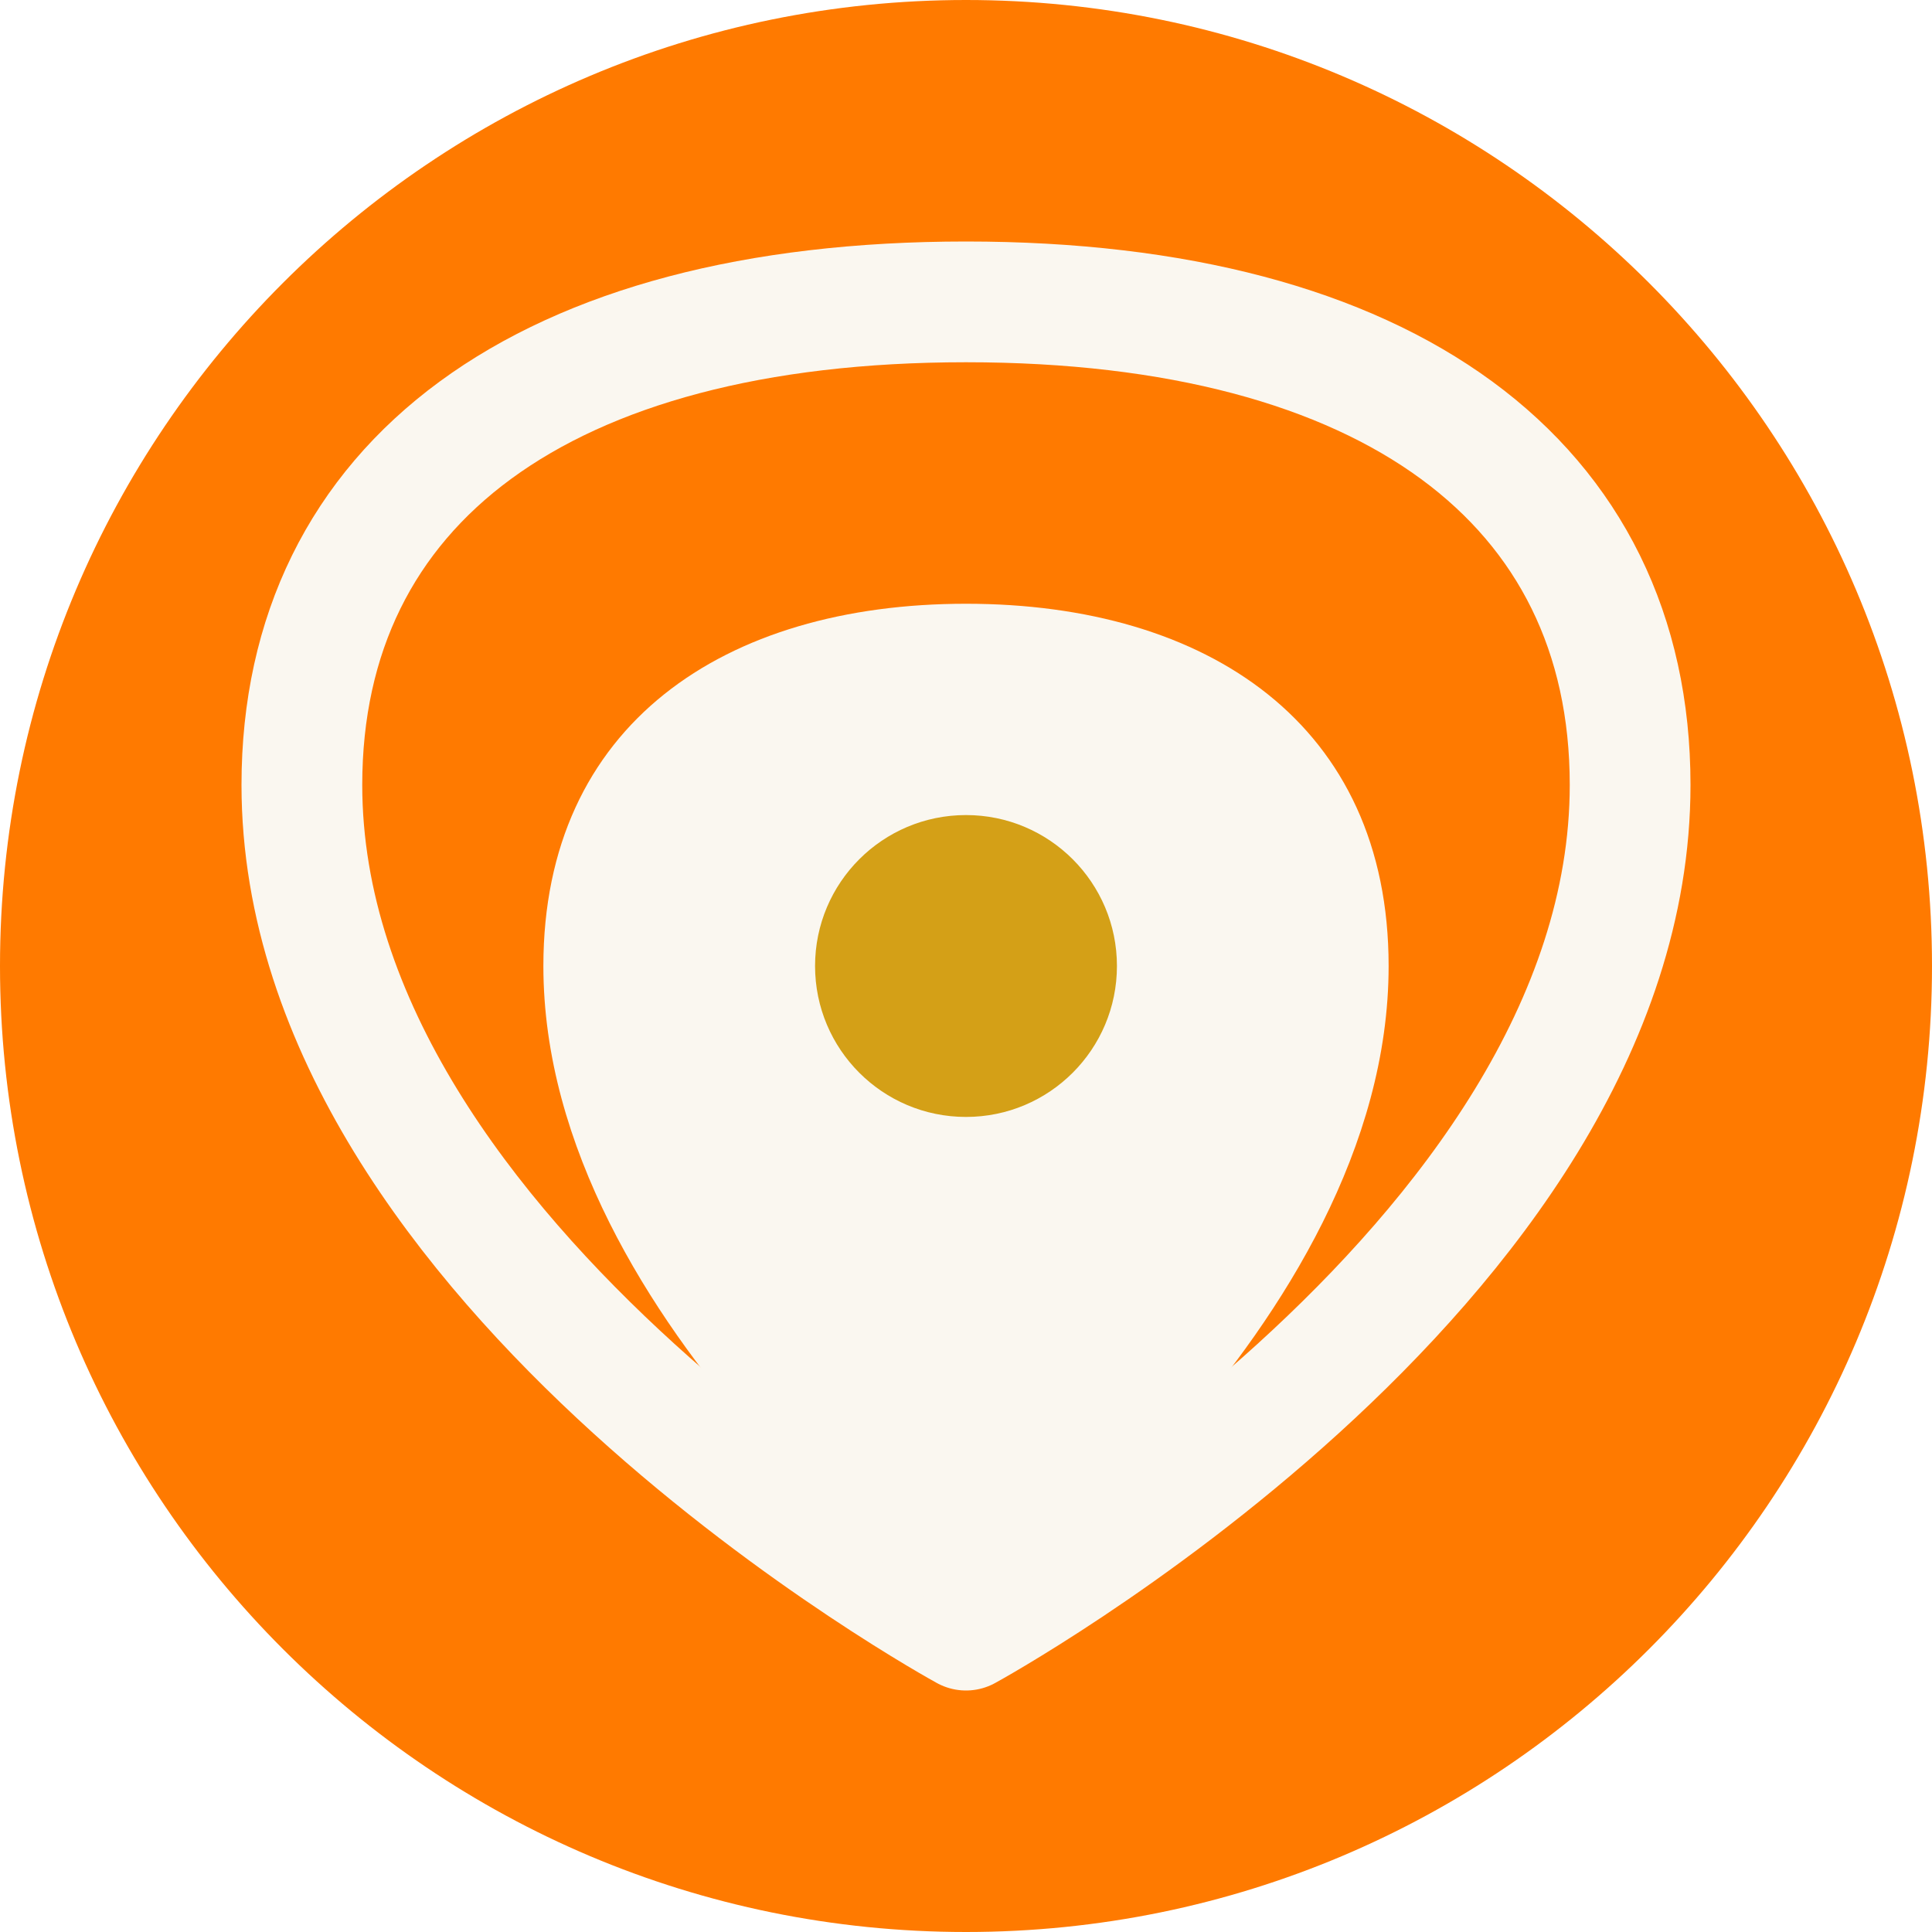
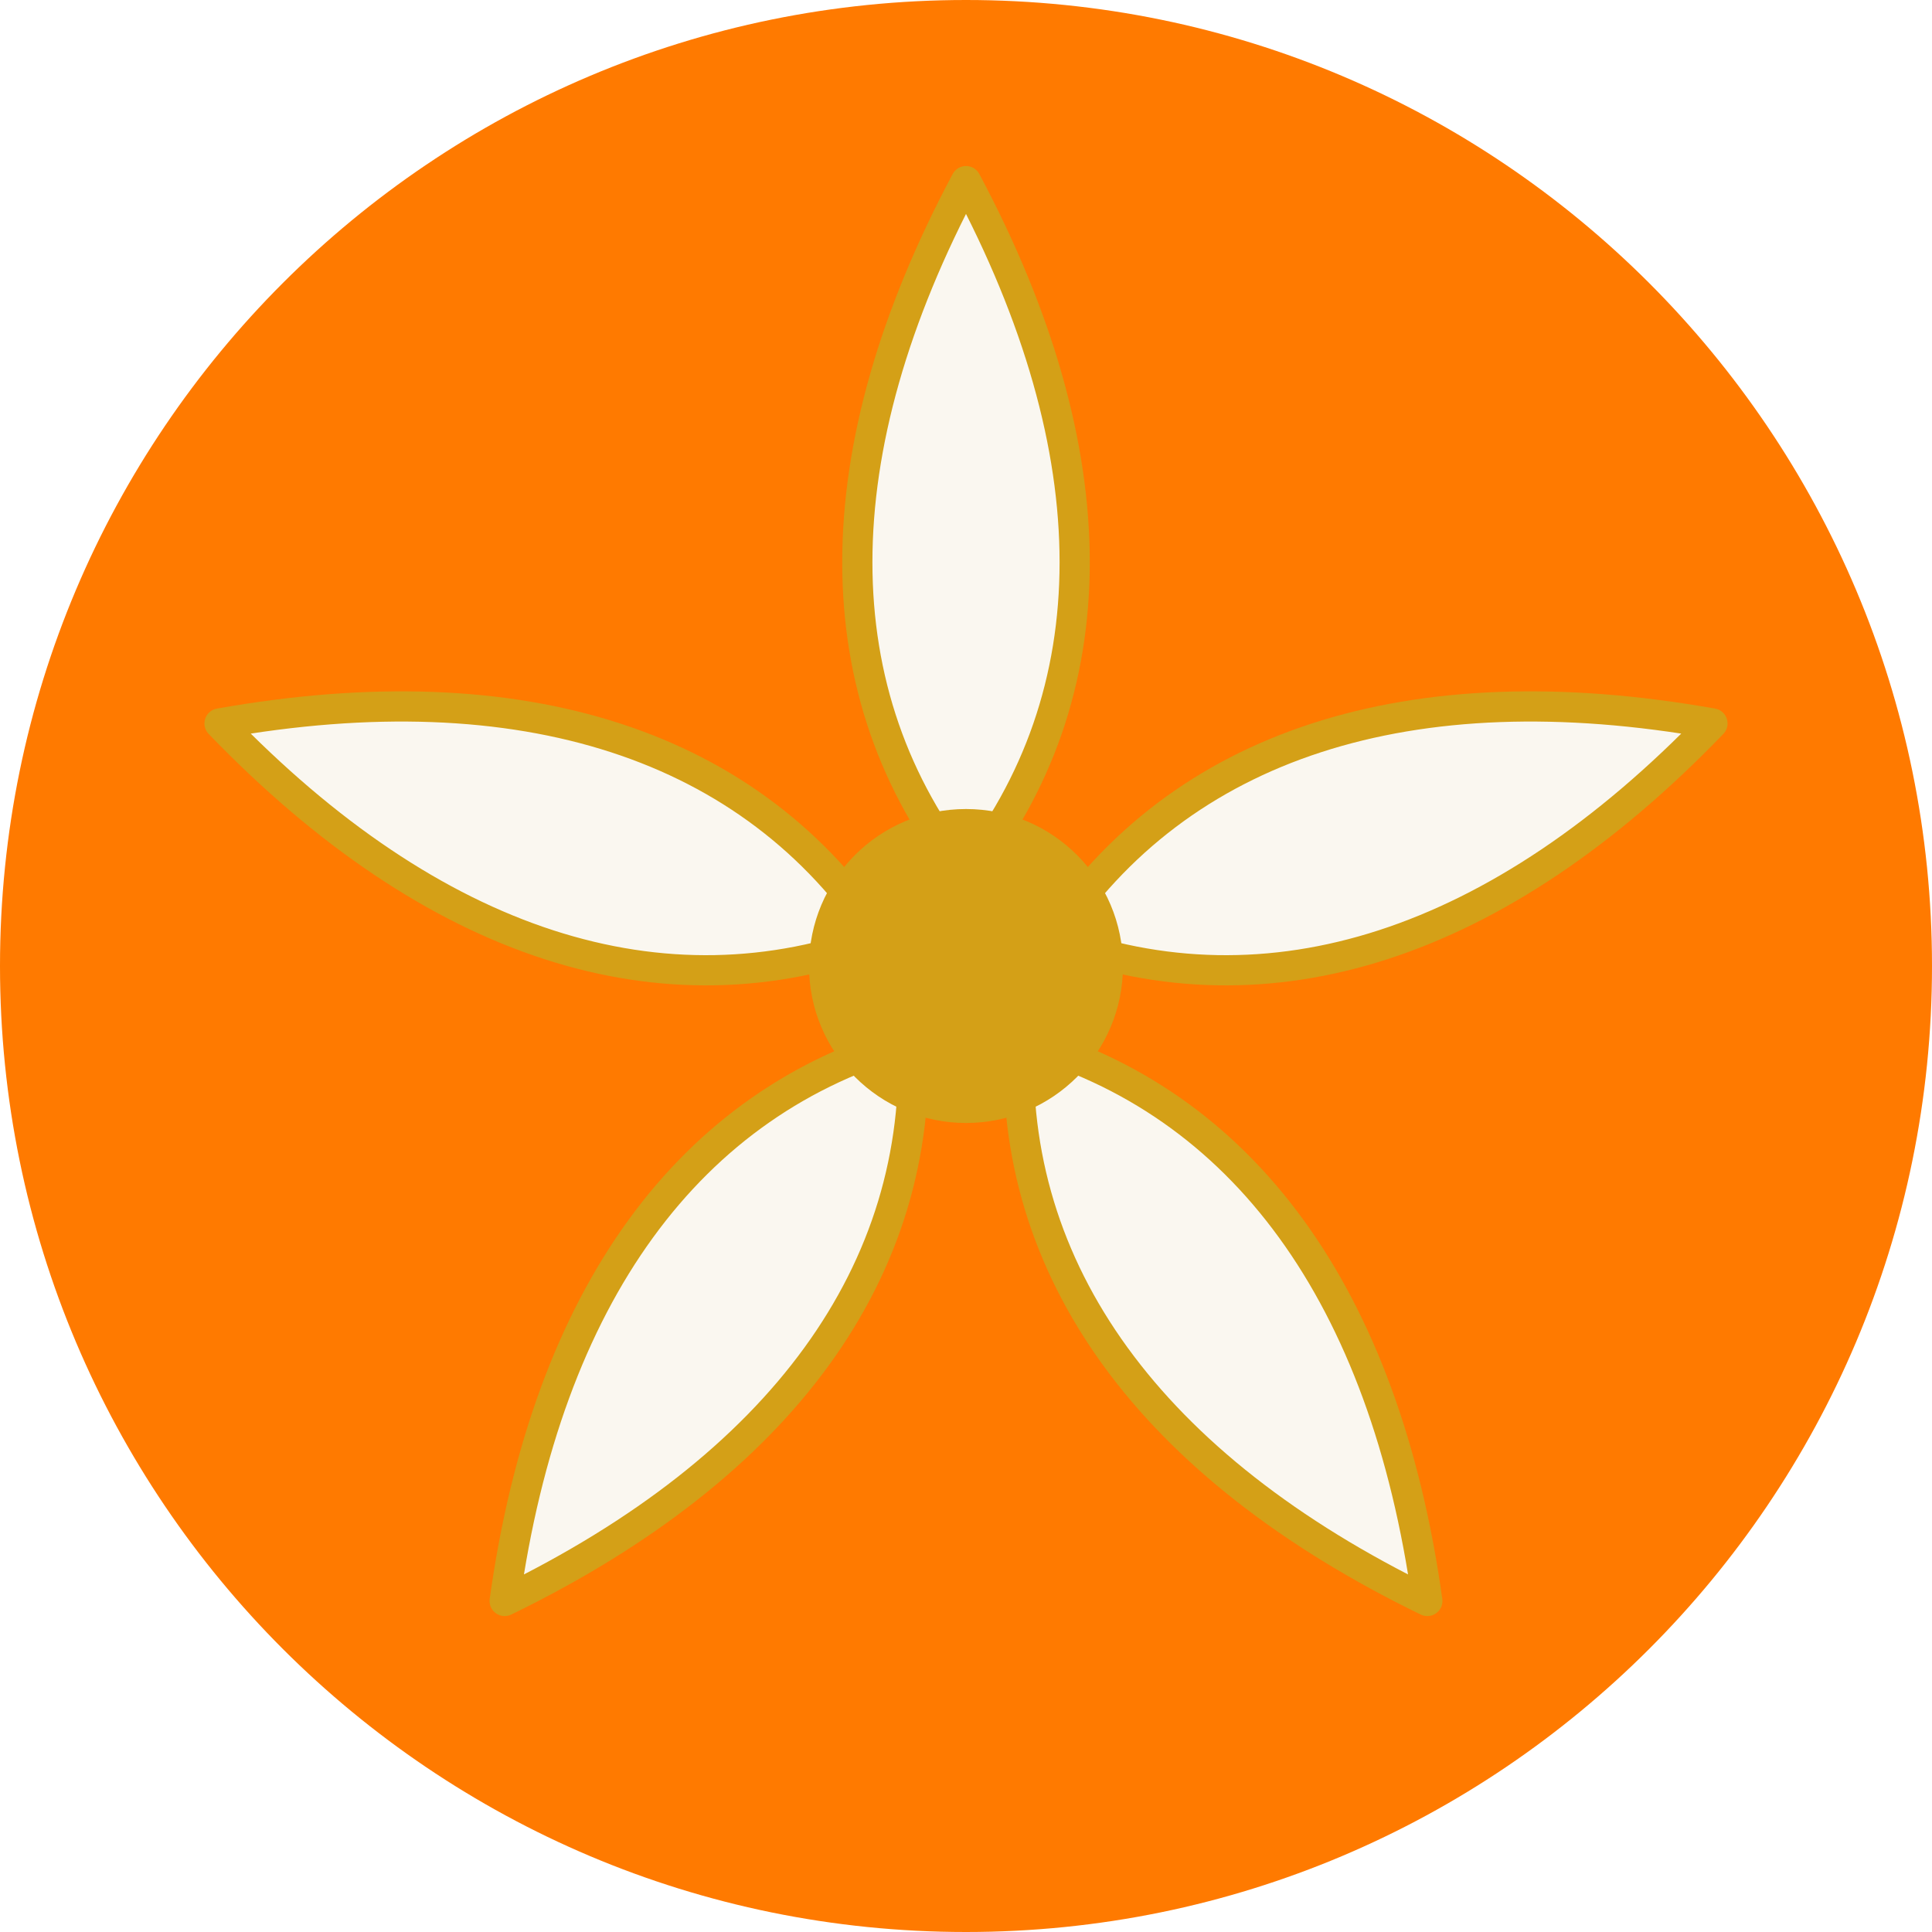
<svg xmlns="http://www.w3.org/2000/svg" width="32" height="32" viewBox="0 0 32 32">
  <circle cx="16" cy="16" r="16" fill="#FF7A00" />
-   <path d="M16 27 C16 27 5 21 5 13 C5 8 9 5 16 5 C23 5 27 8 27 13 C27 21 16 27 16 27 Z" fill="none" stroke="#FAF7F0" stroke-width="2" stroke-linejoin="round" />
-   <path d="M16 27 C16 27 9 22 9 16 C9 12 12 10 16 10 C20 10 23 12 23 16 C23 22 16 27 16 27 Z" fill="#FAF7F0" />
-   <circle cx="16" cy="16" r="2.5" fill="#D4A017" />
+   <g transform="translate(16 16)">
+     <g fill="#FAF7F0" stroke="#D4A017" stroke-width="0.5" stroke-linejoin="round">
+       <path d="M0 -13 C2.4 -8.5, 2.4 -4.5, 0 -1.5 C-2.4 -4.5, -2.4 -8.5, 0 -13 Z" />
+       <path d="M0 -13 C2.4 -8.5, 2.4 -4.5, 0 -1.5 C-2.4 -4.5, -2.4 -8.5, 0 -13 Z" transform="rotate(72)" />
+       <path d="M0 -13 C2.4 -8.5, 2.4 -4.5, 0 -1.5 C-2.4 -4.5, -2.4 -8.5, 0 -13 Z" transform="rotate(144)" />
+       <path d="M0 -13 C2.4 -8.5, 2.4 -4.5, 0 -1.5 C-2.4 -4.5, -2.4 -8.5, 0 -13 Z" transform="rotate(216)" />
+       <path d="M0 -13 C2.4 -8.5, 2.4 -4.5, 0 -1.5 C-2.4 -4.5, -2.4 -8.5, 0 -13 Z" transform="rotate(288)" />
+     </g>
+     <circle r="2.6" fill="#D4A017" />
+   </g>
</svg>
